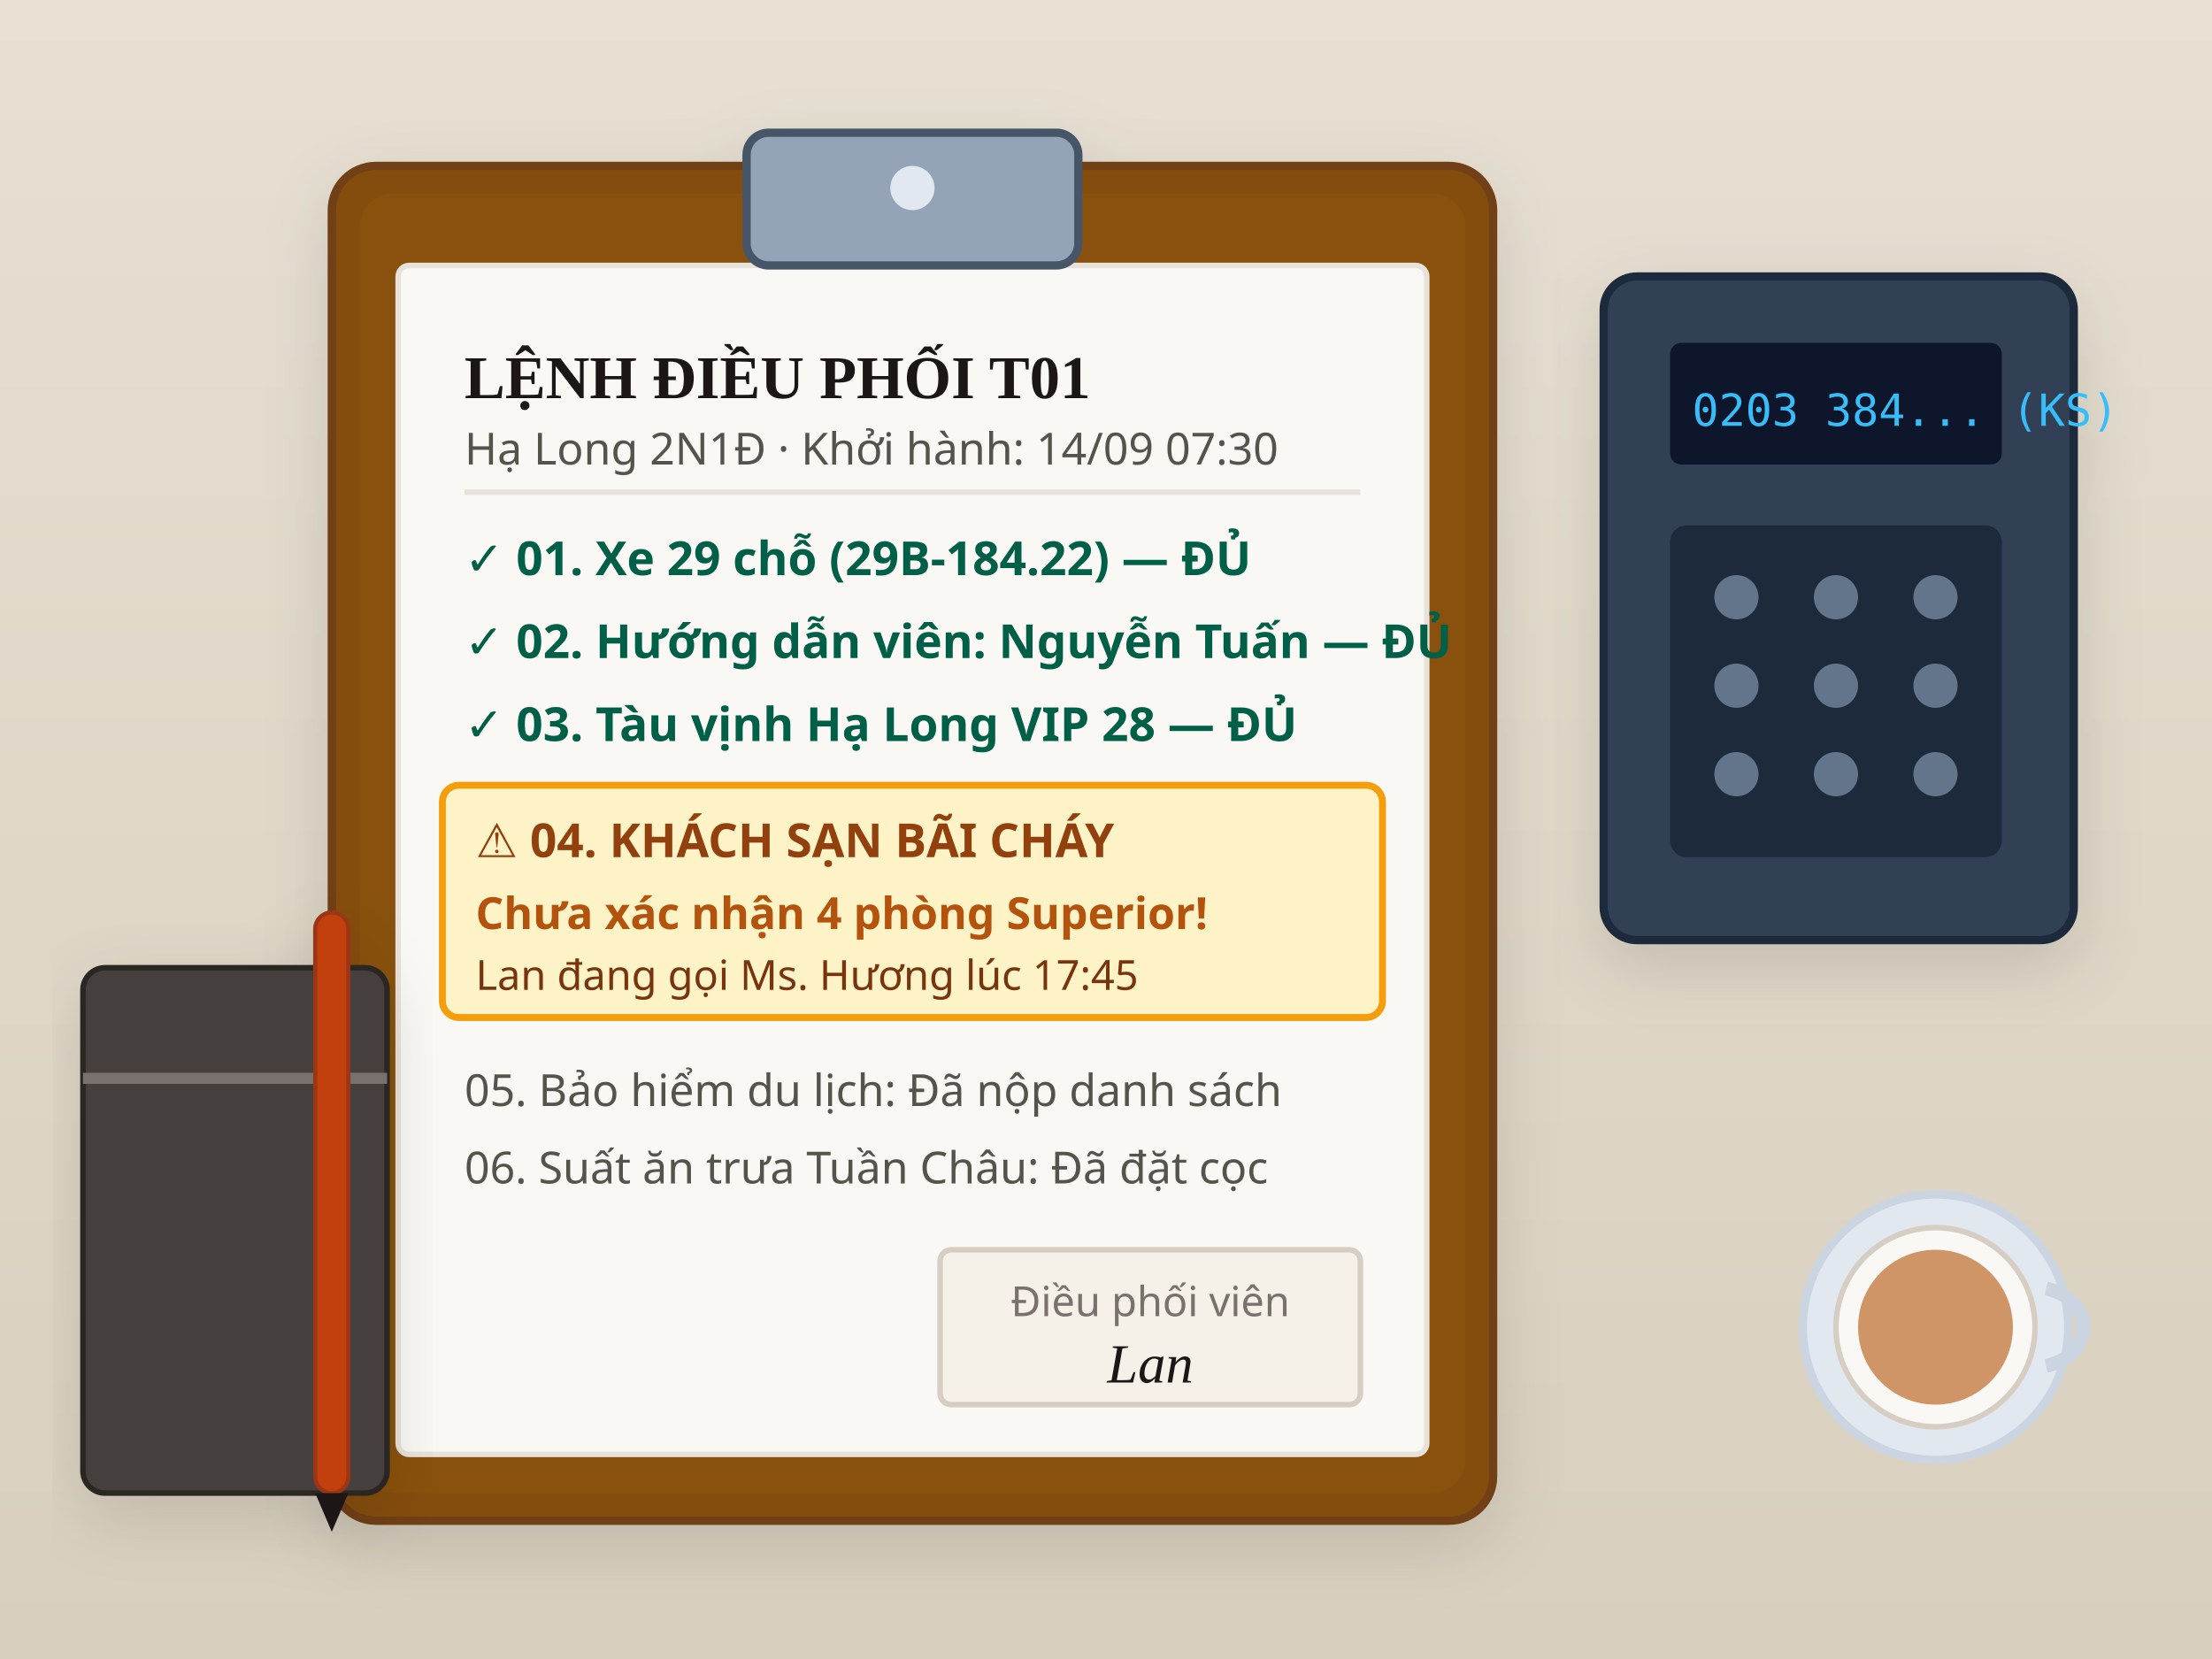
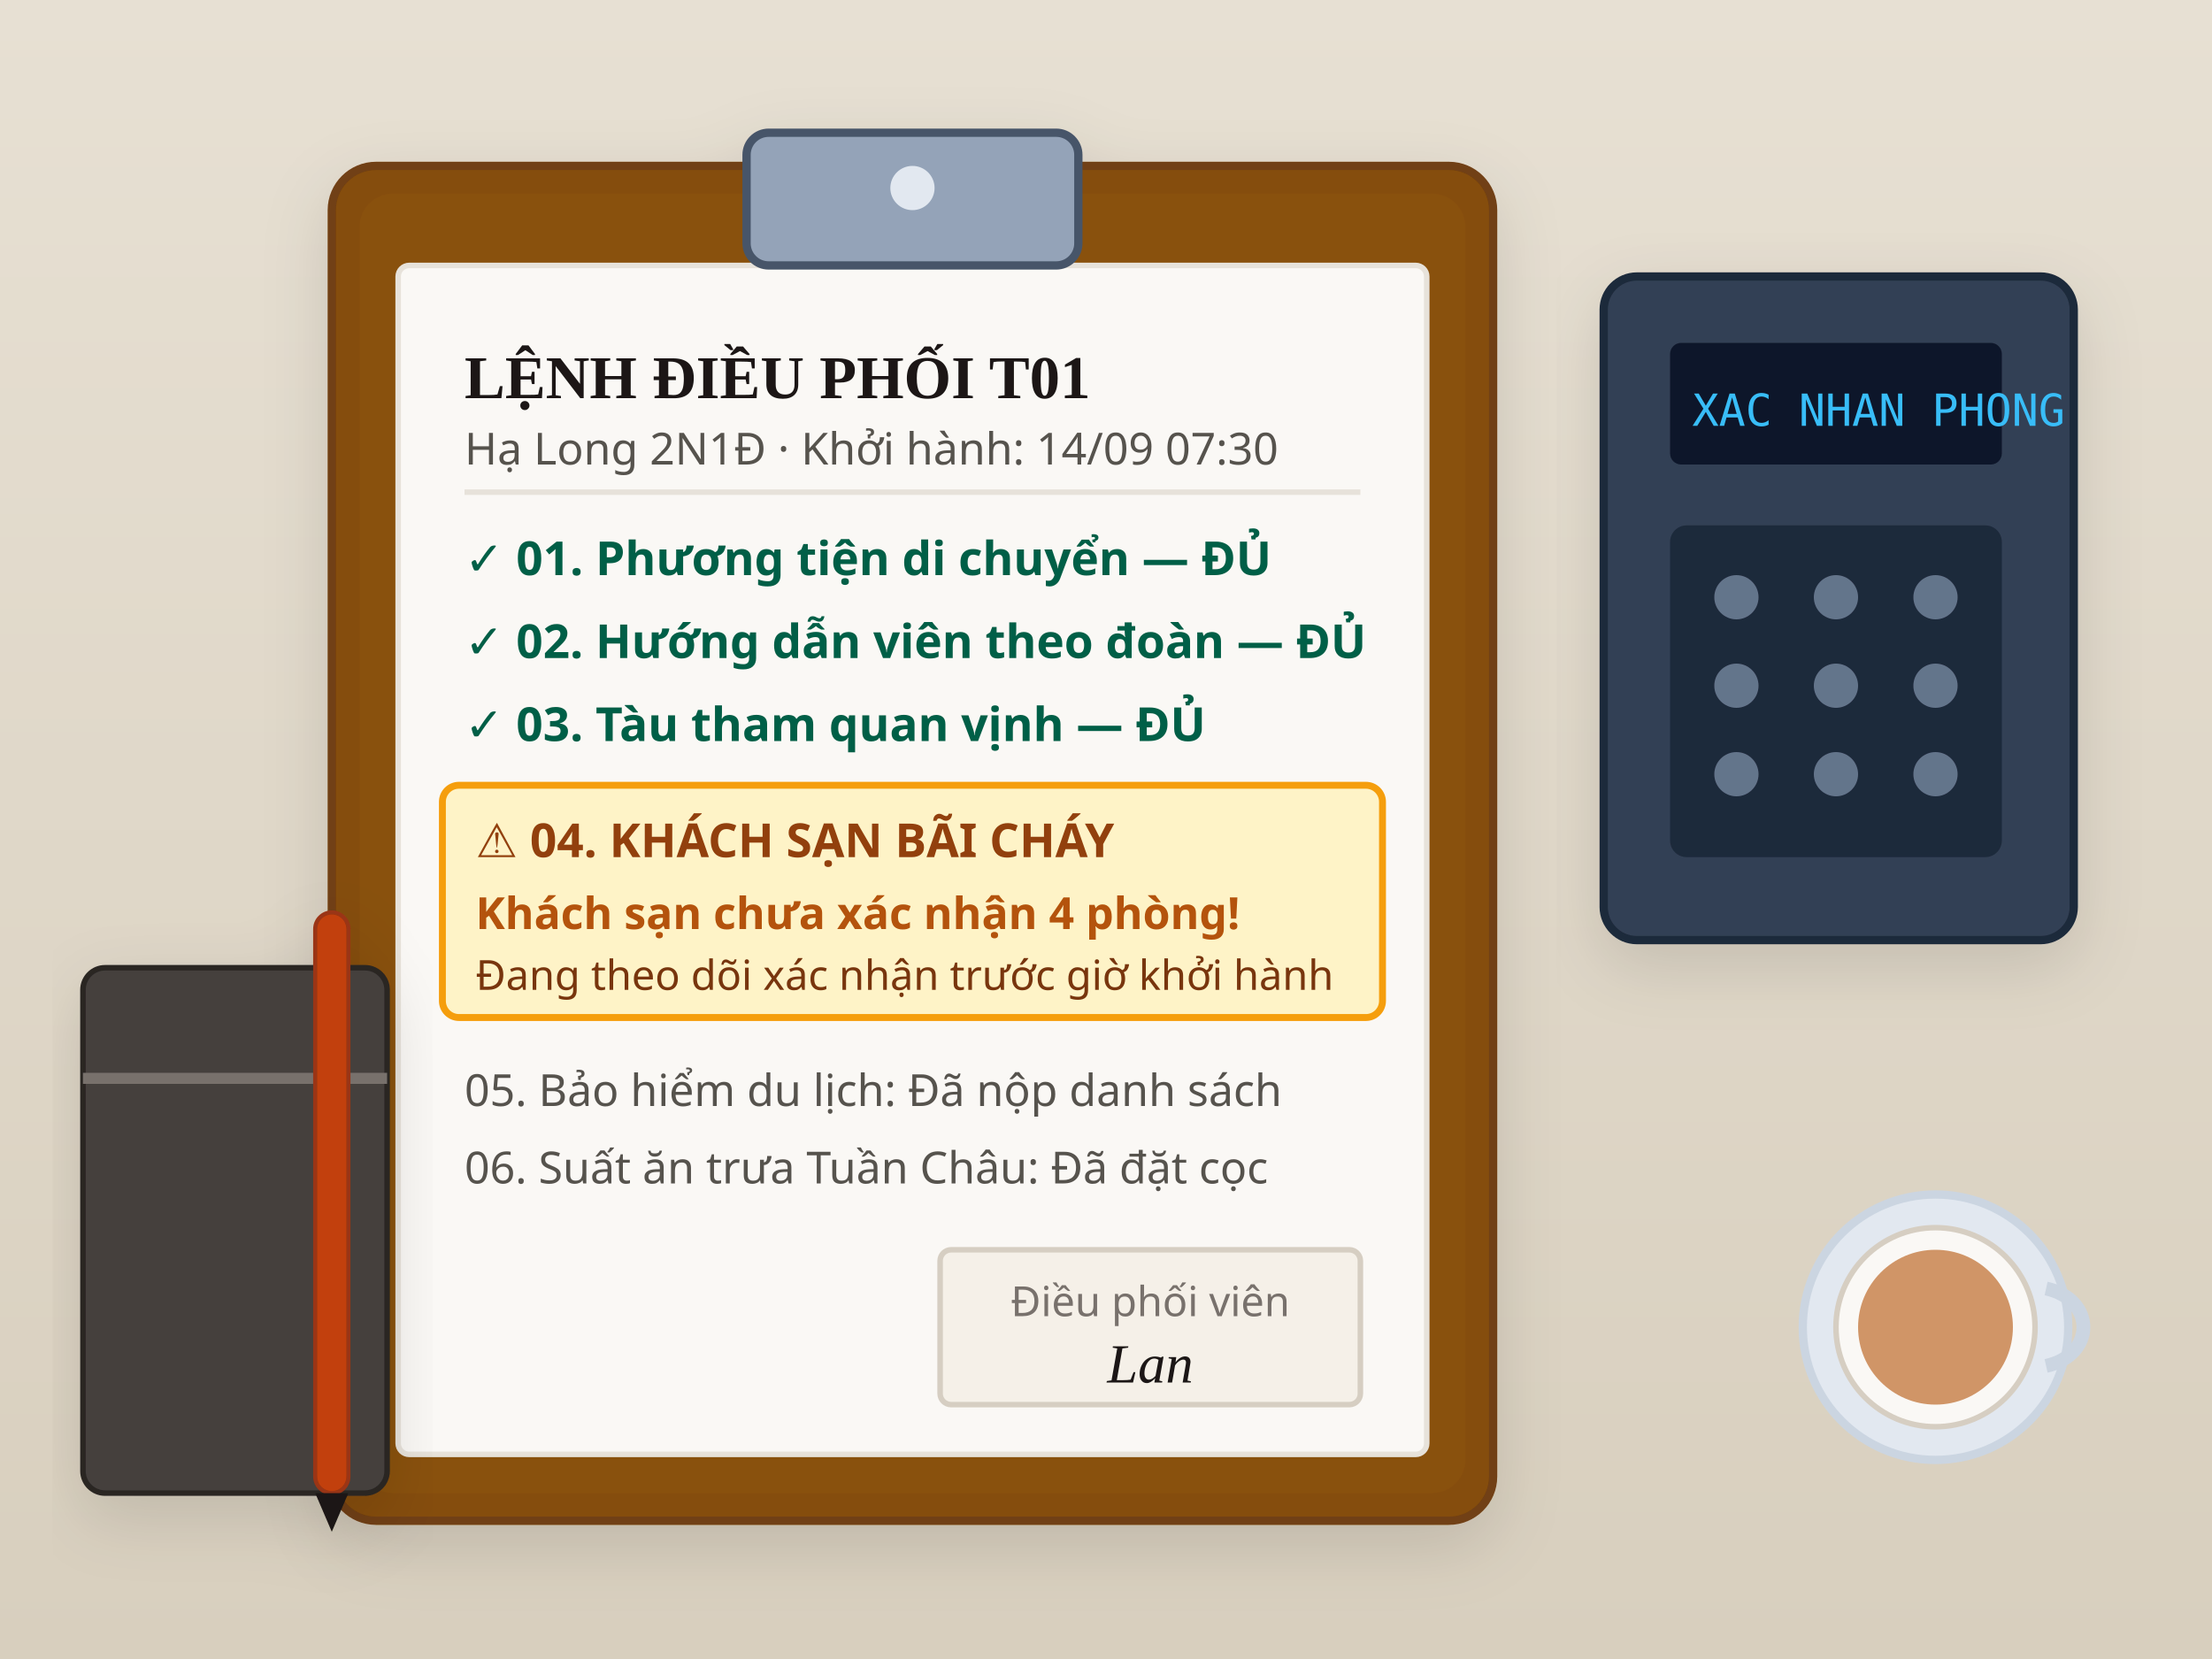
<svg xmlns="http://www.w3.org/2000/svg" viewBox="0 0 400 300" width="400" height="300" role="img" aria-labelledby="op-scene-title op-scene-desc">
  <defs>
    <linearGradient id="desk-wood" x1="0" y1="0" x2="0" y2="1">
      <stop offset="0%" stop-color="#E7E0D3" />
      <stop offset="100%" stop-color="#D8CFBE" />
    </linearGradient>
    <filter id="clipboard-shadow" x="-10%" y="-10%" width="125%" height="125%">
      <feDropShadow dx="0" dy="4" stdDeviation="6" flood-color="#1C1917" flood-opacity="0.12" />
    </filter>
  </defs>
  <rect x="0" y="0" width="400" height="300" fill="url(#desk-wood)" />
  <g transform="translate(60, 30)" filter="url(#clipboard-shadow)">
    <rect x="0" y="0" width="210" height="245" rx="8" fill="#854D0E" stroke="#713F12" stroke-width="1.5" />
    <rect x="5" y="5" width="200" height="235" rx="6" fill="#A16207" opacity="0.15" />
    <rect x="12" y="18" width="186" height="215" rx="2" fill="#FAF8F5" stroke="#E7E2DA" stroke-width="1" />
    <rect x="75" y="-6" width="60" height="24" rx="4" fill="#94A3B8" stroke="#475569" stroke-width="1.5" />
    <circle cx="105" cy="4" r="4" fill="#E2E8F0" />
    <text x="24" y="42" font-family="'Times New Roman', Georgia, serif" font-size="11" font-weight="bold" fill="#1C1917">LỆNH ĐIỀU PHỐI T01</text>
    <text x="24" y="54" font-family="system-ui, sans-serif" font-size="8" fill="#57534E">Hạ Long 2N1Đ · Khởi hành: 14/09 07:30</text>
    <line x1="24" y1="59" x2="186" y2="59" stroke="#E7E2DA" stroke-width="1" />
-     <text x="24" y="74" font-family="system-ui, sans-serif" font-size="8.5" fill="#065F46" font-weight="bold">✓ 01. Xe 29 chỗ (29B-184.22) — ĐỦ</text>
-     <text x="24" y="89" font-family="system-ui, sans-serif" font-size="8.5" fill="#065F46" font-weight="bold">✓ 02. Hướng dẫn viên: Nguyễn Tuấn — ĐỦ</text>
-     <text x="24" y="104" font-family="system-ui, sans-serif" font-size="8.5" fill="#065F46" font-weight="bold">✓ 03. Tàu vịnh Hạ Long VIP 28 — ĐỦ</text>
+     <text x="24" y="74" font-family="system-ui, sans-serif" font-size="8.5" fill="#065F46" font-weight="bold">✓ 01. Phương tiện di chuyển — ĐỦ</text>
+     <text x="24" y="89" font-family="system-ui, sans-serif" font-size="8.5" fill="#065F46" font-weight="bold">✓ 02. Hướng dẫn viên theo đoàn — ĐỦ</text>
+     <text x="24" y="104" font-family="system-ui, sans-serif" font-size="8.5" fill="#065F46" font-weight="bold">✓ 03. Tàu tham quan vịnh — ĐỦ</text>
    <rect x="20" y="112" width="170" height="42" rx="3" fill="#FEF3C7" stroke="#F59E0B" stroke-width="1.25" />
    <text x="26" y="125" font-family="system-ui, sans-serif" font-size="8.5" font-weight="bold" fill="#92400E">⚠ 04. KHÁCH SẠN BÃI CHÁY</text>
-     <text x="26" y="138" font-family="system-ui, sans-serif" font-size="8" font-weight="bold" fill="#B45309">Chưa xác nhận 4 phòng Superior!</text>
-     <text x="26" y="149" font-family="system-ui, sans-serif" font-size="7.5" fill="#78350F">Lan đang gọi Ms. Hương lúc 17:45</text>
+     <text x="26" y="138" font-family="system-ui, sans-serif" font-size="8" font-weight="bold" fill="#B45309">Khách sạn chưa xác nhận 4 phòng!</text>
+     <text x="26" y="149" font-family="system-ui, sans-serif" font-size="7.5" fill="#78350F">Đang theo dõi xác nhận trước giờ khởi hành</text>
    <text x="24" y="170" font-family="system-ui, sans-serif" font-size="8" fill="#57534E">05. Bảo hiểm du lịch: Đã nộp danh sách</text>
    <text x="24" y="184" font-family="system-ui, sans-serif" font-size="8" fill="#57534E">06. Suất ăn trưa Tuần Châu: Đã đặt cọc</text>
    <rect x="110" y="196" width="76" height="28" rx="2" fill="#F5F0E8" stroke="#D6CEC2" stroke-width="1" />
    <text x="148" y="208" font-family="system-ui, sans-serif" font-size="7.5" fill="#78716C" text-anchor="middle">Điều phối viên</text>
    <text x="148" y="220" font-family="'Times New Roman', Georgia, serif" font-size="10" font-style="italic" fill="#1C1917" text-anchor="middle">Lan</text>
  </g>
  <g transform="translate(290, 50)" filter="url(#clipboard-shadow)">
    <rect x="0" y="0" width="85" height="120" rx="6" fill="#334155" stroke="#1E293B" stroke-width="1.5" />
    <rect x="12" y="45" width="60" height="60" rx="3" fill="#1E293B" />
    <circle cx="24" cy="58" r="4" fill="#64748B" />
    <circle cx="42" cy="58" r="4" fill="#64748B" />
    <circle cx="60" cy="58" r="4" fill="#64748B" />
    <circle cx="24" cy="74" r="4" fill="#64748B" />
    <circle cx="42" cy="74" r="4" fill="#64748B" />
    <circle cx="60" cy="74" r="4" fill="#64748B" />
    <circle cx="24" cy="90" r="4" fill="#64748B" />
    <circle cx="42" cy="90" r="4" fill="#64748B" />
    <circle cx="60" cy="90" r="4" fill="#64748B" />
    <rect x="12" y="12" width="60" height="22" rx="2" fill="#0F172A" />
-     <text x="16" y="27" font-family="'Consolas', monospace" font-size="8" fill="#38BDF8">0203 384... (KS)</text>
+     <text x="16" y="27" font-family="'Consolas', monospace" font-size="8" fill="#38BDF8">XAC NHAN PHONG</text>
  </g>
  <g transform="translate(15, 175)" filter="url(#clipboard-shadow)">
    <rect x="0" y="0" width="55" height="95" rx="4" fill="#44403C" stroke="#292524" stroke-width="1" />
    <line x1="0" y1="20" x2="55" y2="20" stroke="#78716C" stroke-width="2" />
    <rect x="42" y="-10" width="6" height="105" rx="3" fill="#C2410C" stroke="#9A3412" stroke-width="0.75" />
    <polygon points="42,95 48,95 45,102" fill="#1C1917" />
  </g>
  <g transform="translate(325, 215)">
    <circle cx="25" cy="25" r="24" fill="#E2E8F0" stroke="#CBD5E1" stroke-width="1.5" />
    <circle cx="25" cy="25" r="18" fill="#FAF8F5" stroke="#D6CEC2" stroke-width="1" />
    <circle cx="25" cy="25" r="14" fill="#B45309" opacity="0.6" />
    <path d="M 45 18 C 54 20, 54 30, 45 32" fill="none" stroke="#CBD5E1" stroke-width="2.5" />
  </g>
</svg>
